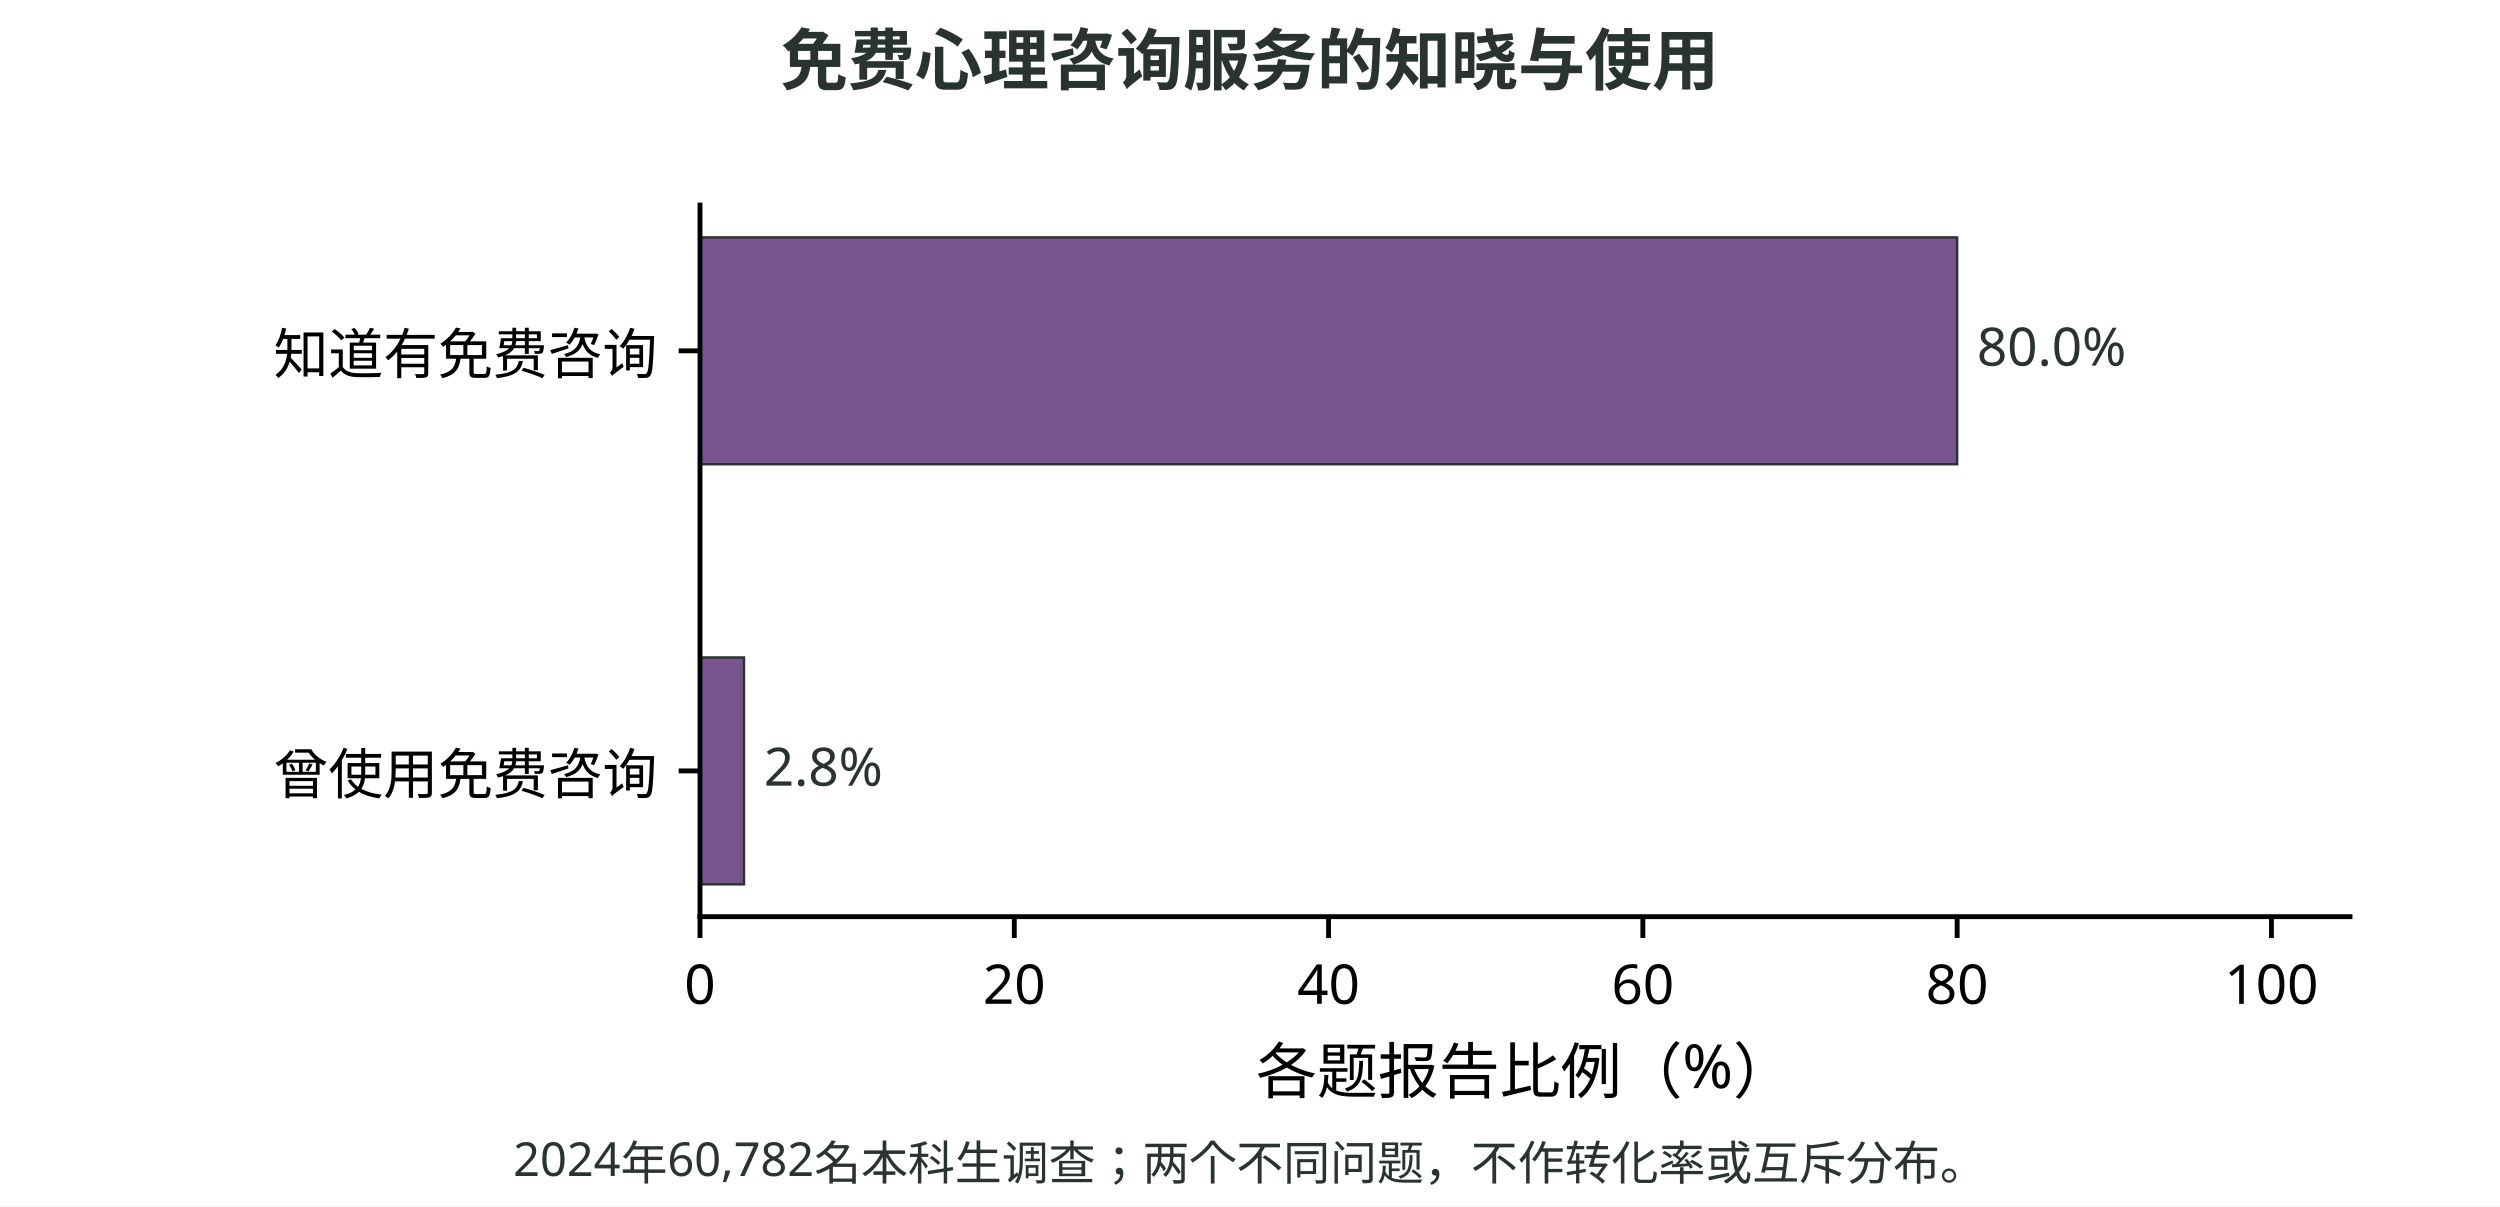
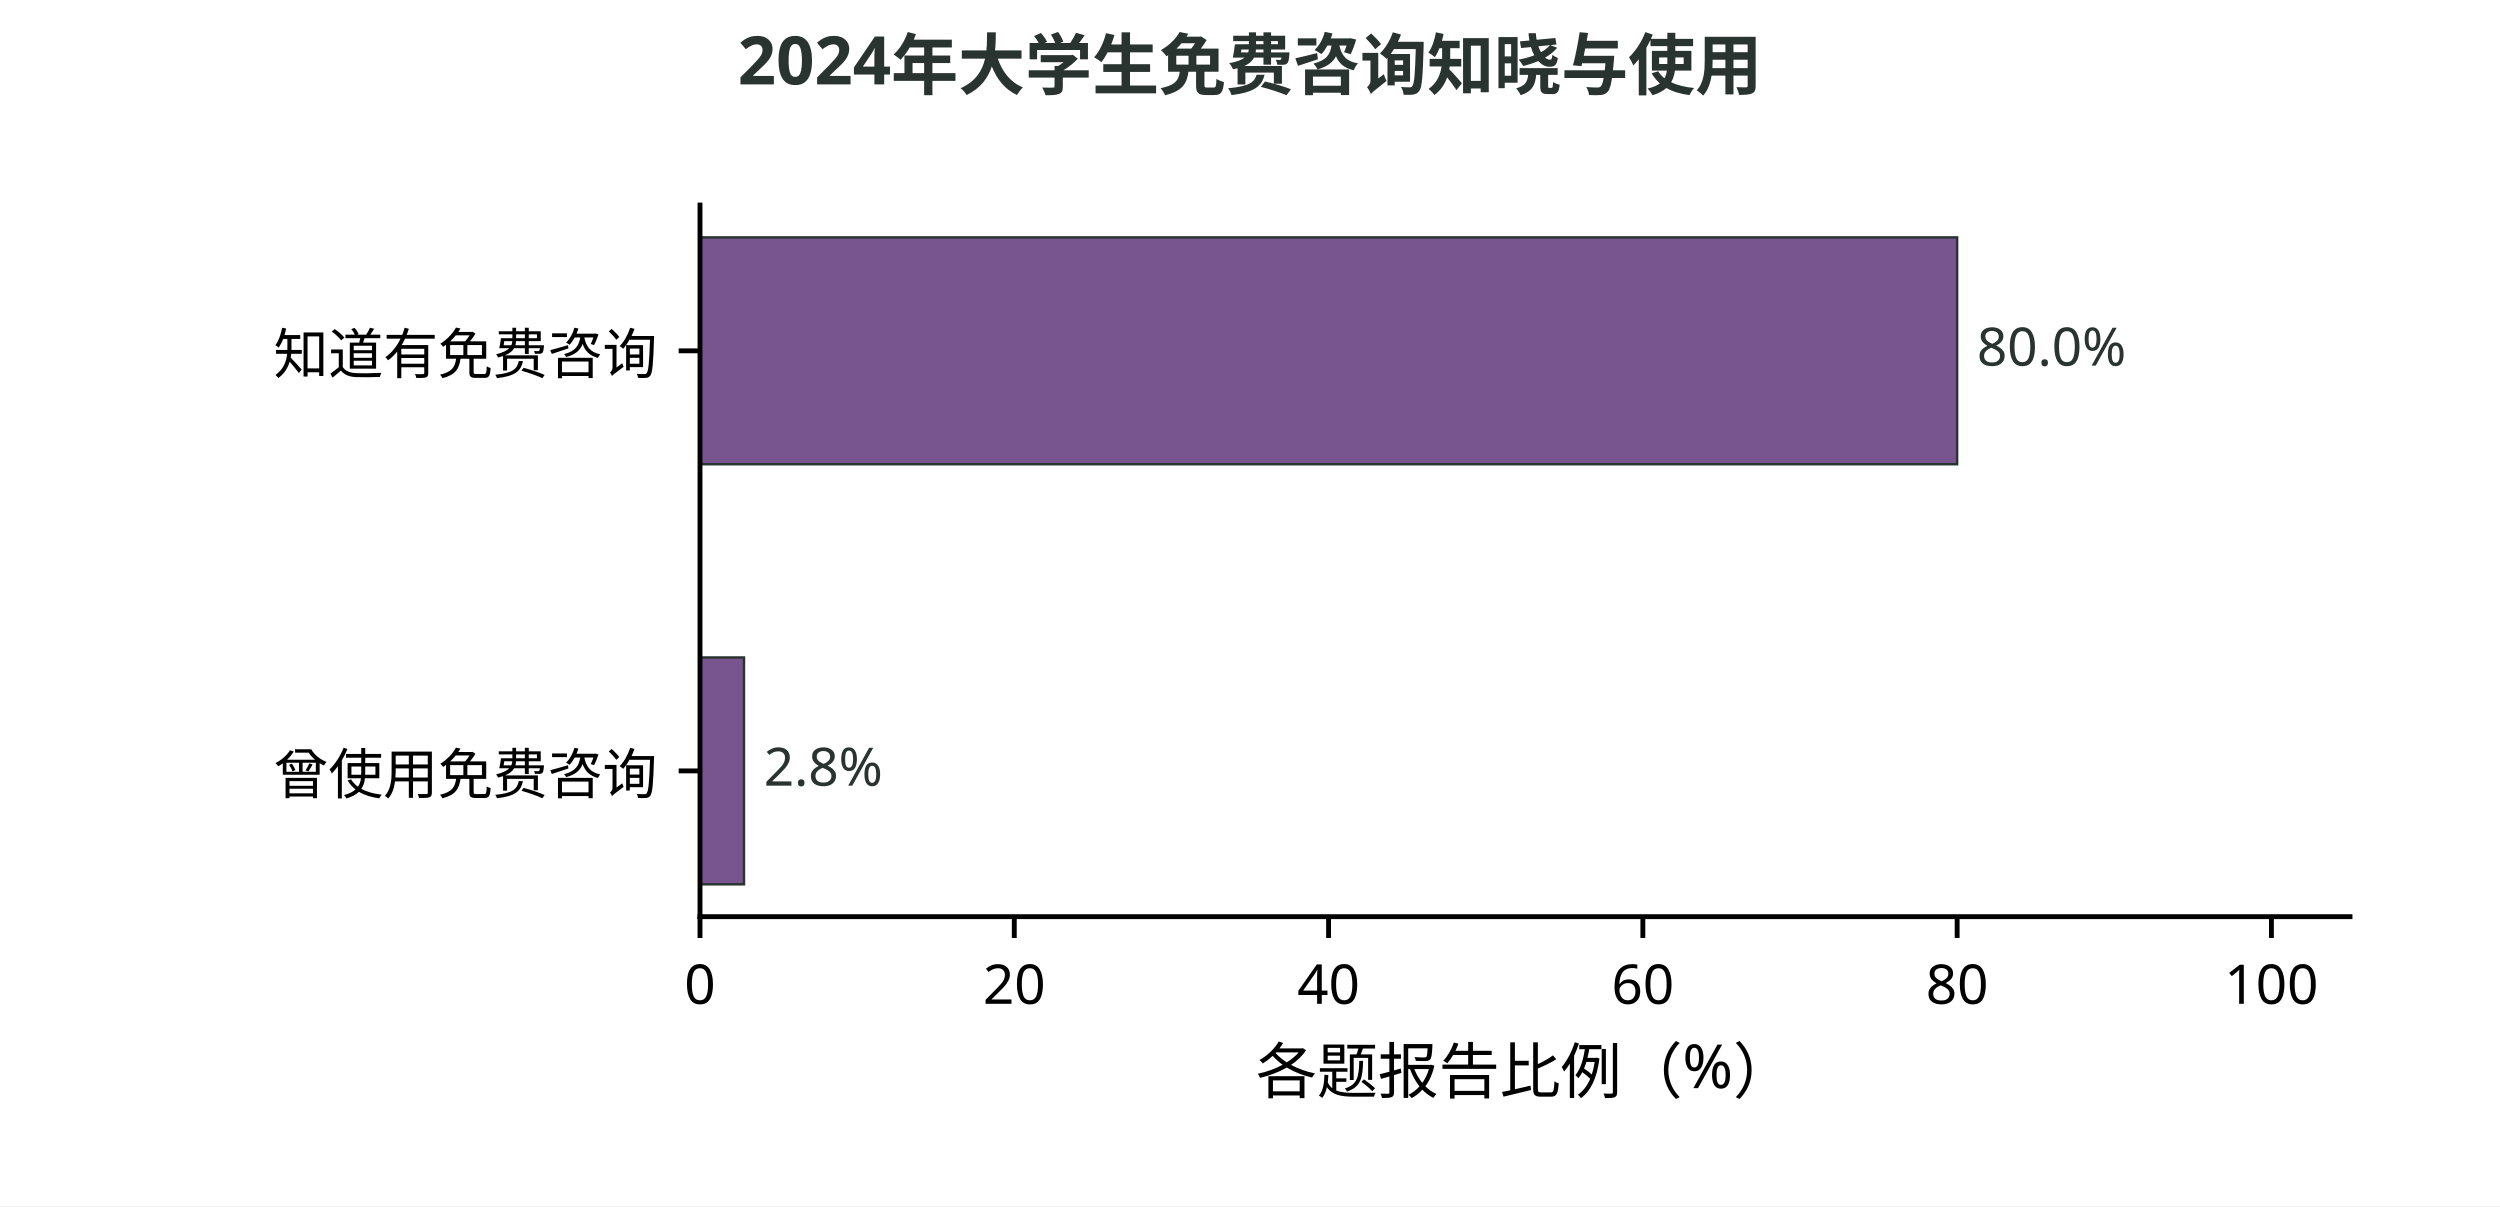
<svg xmlns="http://www.w3.org/2000/svg" xmlns:xlink="http://www.w3.org/1999/xlink" width="410.4pt" height="198pt" viewBox="0 0 410.4 198" version="1.1">
  <defs>
    <style type="text/css">*{stroke-linejoin: round; stroke-linecap: butt}</style>
  </defs>
  <g id="figure_1">
    <g id="patch_1">
      <path d="M 0 198 L 410.4 198 L 410.4 0 L 0 0 z " style="fill: #ffffff" />
    </g>
    <g id="axes_1">
      <g id="patch_2">
        <path d="M 114.912 150.48 L 385.776 150.48 L 385.776 33.66 L 114.912 33.66 z " style="fill: #ffffff" />
      </g>
      <g id="patch_3">
-         <path d="M 114.912 38.97 L 321.285 38.97 L 321.285 76.209 L 114.912 76.209 z " clip-path="url(#p3c2883eade)" style="fill: #78558f; stroke: #29332f; stroke-width: 0.4; stroke-linejoin: miter" />
+         <path d="M 114.912 38.97 L 321.285 38.97 L 321.285 76.209 L 114.912 76.209 z " clip-path="url(#pd55b28a957)" style="fill: #78558f; stroke: #29332f; stroke-width: 0.4; stroke-linejoin: miter" />
      </g>
      <g id="patch_4">
-         <path d="M 114.912 107.931 L 122.135 107.931 L 122.135 145.17 L 114.912 145.17 z " clip-path="url(#p3c2883eade)" style="fill: #78558f; stroke: #29332f; stroke-width: 0.4; stroke-linejoin: miter" />
+         <path d="M 114.912 107.931 L 122.135 107.931 L 122.135 145.17 L 114.912 145.17 z " clip-path="url(#pd55b28a957)" style="fill: #78558f; stroke: #29332f; stroke-width: 0.4; stroke-linejoin: miter" />
      </g>
      <g id="matplotlib.axis_1">
        <g id="xtick_1">
          <g id="line2d_1">
            <defs>
-               <path id="m1def9017f0" d="M 0 0 L 0 3.5 " style="stroke: #000000; stroke-width: 0.8" />
+               <path id="m3b2de8d729" d="M 0 0 L 0 3.5 " style="stroke: #000000; stroke-width: 0.8" />
            </defs>
            <g>
-               <use xlink:href="#m1def9017f0" x="114.912" y="150.48" style="stroke: #000000; stroke-width: 0.8" />
+               <use xlink:href="#m3b2de8d729" x="114.912" y="150.48" style="stroke: #000000; stroke-width: 0.8" />
            </g>
          </g>
          <g id="text_1">
            <text style="font-size: 9px; font-family: 'Microsoft YaHei'; text-anchor: middle" x="114.912" y="164.788" transform="rotate(-0 114.912 164.7881)">0</text>
          </g>
        </g>
        <g id="xtick_2">
          <g id="line2d_2">
            <g>
-               <use xlink:href="#m1def9017f0" x="166.505" y="150.48" style="stroke: #000000; stroke-width: 0.8" />
+               <use xlink:href="#m3b2de8d729" x="166.505" y="150.48" style="stroke: #000000; stroke-width: 0.8" />
            </g>
          </g>
          <g id="text_2">
            <text style="font-size: 9px; font-family: 'Microsoft YaHei'; text-anchor: middle" x="166.505" y="164.788" transform="rotate(-0 166.5051 164.7881)">20</text>
          </g>
        </g>
        <g id="xtick_3">
          <g id="line2d_3">
            <g>
-               <use xlink:href="#m1def9017f0" x="218.098" y="150.48" style="stroke: #000000; stroke-width: 0.8" />
+               <use xlink:href="#m3b2de8d729" x="218.098" y="150.48" style="stroke: #000000; stroke-width: 0.8" />
            </g>
          </g>
          <g id="text_3">
            <text style="font-size: 9px; font-family: 'Microsoft YaHei'; text-anchor: middle" x="218.098" y="164.788" transform="rotate(-0 218.0983 164.7881)">40</text>
          </g>
        </g>
        <g id="xtick_4">
          <g id="line2d_4">
            <g>
-               <use xlink:href="#m1def9017f0" x="269.691" y="150.48" style="stroke: #000000; stroke-width: 0.8" />
+               <use xlink:href="#m3b2de8d729" x="269.691" y="150.48" style="stroke: #000000; stroke-width: 0.8" />
            </g>
          </g>
          <g id="text_4">
            <text style="font-size: 9px; font-family: 'Microsoft YaHei'; text-anchor: middle" x="269.691" y="164.788" transform="rotate(-0 269.6914 164.7881)">60</text>
          </g>
        </g>
        <g id="xtick_5">
          <g id="line2d_5">
            <g>
-               <use xlink:href="#m1def9017f0" x="321.285" y="150.48" style="stroke: #000000; stroke-width: 0.8" />
+               <use xlink:href="#m3b2de8d729" x="321.285" y="150.48" style="stroke: #000000; stroke-width: 0.8" />
            </g>
          </g>
          <g id="text_5">
            <text style="font-size: 9px; font-family: 'Microsoft YaHei'; text-anchor: middle" x="321.285" y="164.788" transform="rotate(-0 321.2846 164.7881)">80</text>
          </g>
        </g>
        <g id="xtick_6">
          <g id="line2d_6">
            <g>
-               <use xlink:href="#m1def9017f0" x="372.878" y="150.48" style="stroke: #000000; stroke-width: 0.8" />
+               <use xlink:href="#m3b2de8d729" x="372.878" y="150.48" style="stroke: #000000; stroke-width: 0.8" />
            </g>
          </g>
          <g id="text_6">
            <text style="font-size: 9px; font-family: 'Microsoft YaHei'; text-anchor: middle" x="372.878" y="164.788" transform="rotate(-0 372.8777 164.7881)">100</text>
          </g>
        </g>
        <g id="text_7">
          <text style="font-size: 10px; font-family: 'Microsoft YaHei'; text-anchor: middle" x="250.344" y="179.453" transform="rotate(-0 250.344 179.4532)">各题报告比例（%）</text>
        </g>
      </g>
      <g id="matplotlib.axis_2">
        <g id="ytick_1">
          <g id="line2d_7">
            <defs>
-               <path id="m3f1e7ec1d8" d="M 0 0 L -3.5 0 " style="stroke: #000000; stroke-width: 0.8" />
+               <path id="mf709f71fa9" d="M 0 0 L -3.5 0 " style="stroke: #000000; stroke-width: 0.8" />
            </defs>
            <g>
-               <use xlink:href="#m3f1e7ec1d8" x="114.912" y="57.589" style="stroke: #000000; stroke-width: 0.8" />
+               <use xlink:href="#mf709f71fa9" x="114.912" y="57.589" style="stroke: #000000; stroke-width: 0.8" />
            </g>
          </g>
          <g id="text_8">
            <text style="font-size: 9px; font-family: 'Microsoft YaHei'; text-anchor: end" x="107.912" y="61.362" transform="rotate(-0 107.912 61.36245)">知道有免费咨询</text>
          </g>
        </g>
        <g id="ytick_2">
          <g id="line2d_8">
            <g>
-               <use xlink:href="#m3f1e7ec1d8" x="114.912" y="126.551" style="stroke: #000000; stroke-width: 0.8" />
+               <use xlink:href="#mf709f71fa9" x="114.912" y="126.551" style="stroke: #000000; stroke-width: 0.8" />
            </g>
          </g>
          <g id="text_9">
            <text style="font-size: 9px; font-family: 'Microsoft YaHei'; text-anchor: end" x="107.912" y="130.323" transform="rotate(-0 107.912 130.3235)">曾使用免费咨询</text>
          </g>
        </g>
      </g>
      <g id="patch_5">
        <path d="M 114.912 150.48 L 114.912 33.66 " style="fill: none; stroke: #000000; stroke-width: 0.8; stroke-linejoin: miter; stroke-linecap: square" />
      </g>
      <g id="patch_6">
        <path d="M 114.912 150.48 L 385.776 150.48 " style="fill: none; stroke: #000000; stroke-width: 0.8; stroke-linejoin: miter; stroke-linecap: square" />
      </g>
      <g id="text_10">
        <text style="font-size: 8.7px; font-family: 'Microsoft YaHei'; text-anchor: start; fill: #29332f" x="324.535" y="60.019" transform="rotate(-0 324.5349 60.01936)">80.0%</text>
      </g>
      <g id="text_11">
        <text style="font-size: 8.7px; font-family: 'Microsoft YaHei'; text-anchor: start; fill: #29332f" x="125.385" y="128.98" transform="rotate(-0 125.3854 128.9804)">2.8%</text>
      </g>
    </g>
    <g id="text_12">
-       <text style="font-weight: 700; font-size: 11px; font-family: 'Microsoft YaHei'; text-anchor: middle; fill: #29332f" x="205.2" y="13.86" transform="rotate(-0 205.2 13.86)">免费心理咨询服务的知晓与使用</text>
-     </g>
-     <g id="text_13">
-       <text style="font-size: 7.7px; font-family: 'Microsoft YaHei'; text-anchor: middle; fill: #29332f" x="205.2" y="193.05" transform="rotate(-0 205.2 193.05)">2024年60,782名本科生调查；两个不同问题，不作转化率或互斥分布。</text>
+       <text style="font-weight: 700; font-size: 11px; font-family: 'Microsoft YaHei'; text-anchor: middle; fill: #29332f" x="205.2" y="13.86" transform="rotate(-0 205.2 13.86)">2024年大学生免费咨询知晓与使用</text>
    </g>
  </g>
  <defs>
-     <clipPath id="p3c2883eade">
+     <clipPath id="pd55b28a957">
      <rect x="114.912" y="33.66" width="270.864" height="116.82" />
    </clipPath>
  </defs>
</svg>
